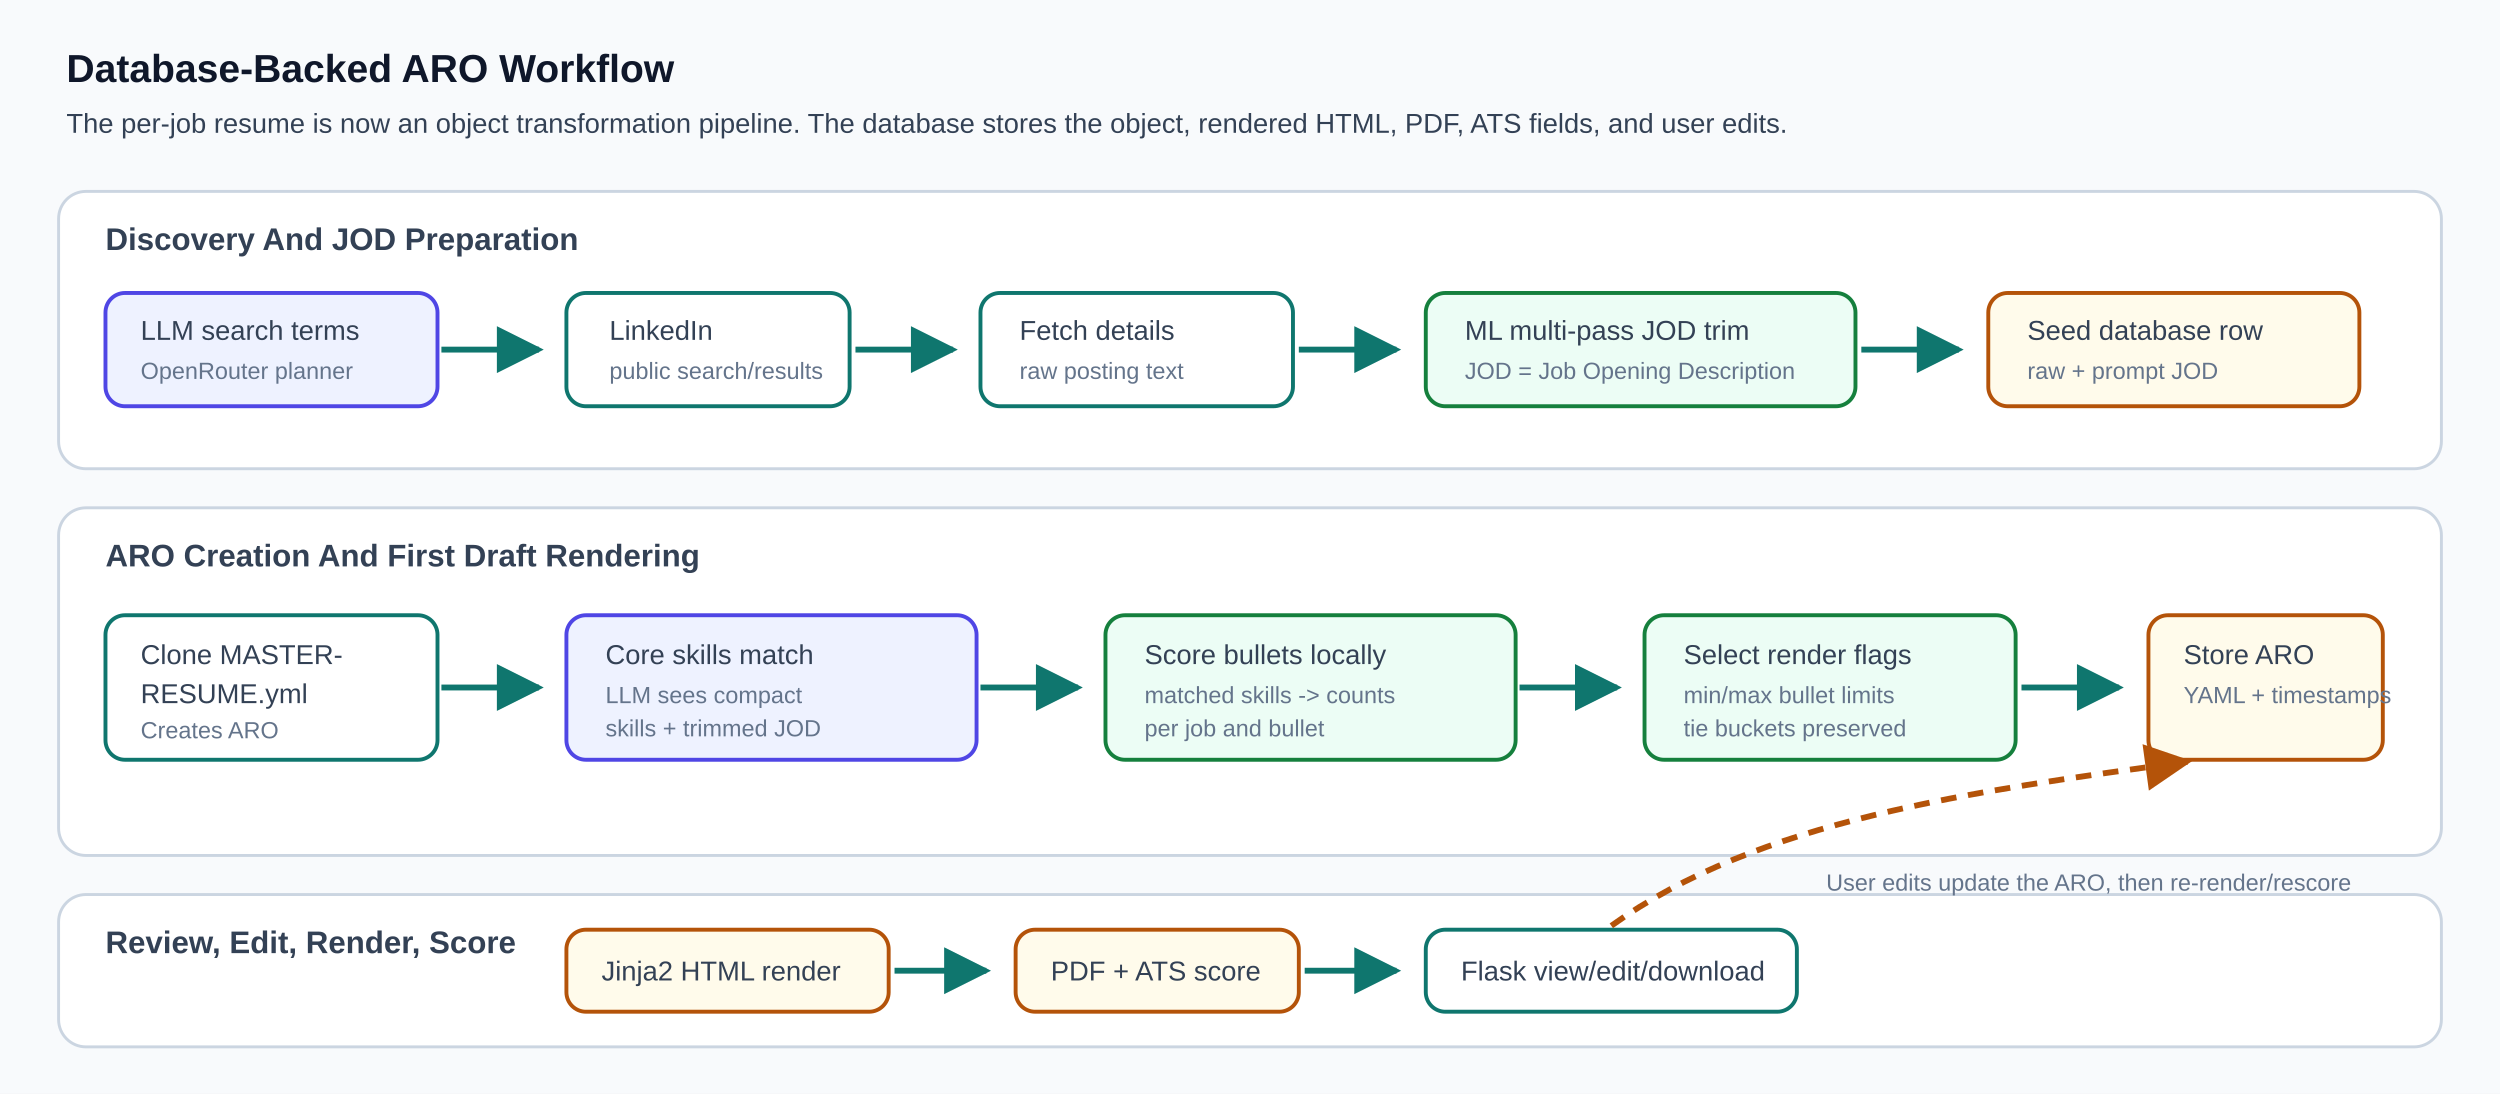
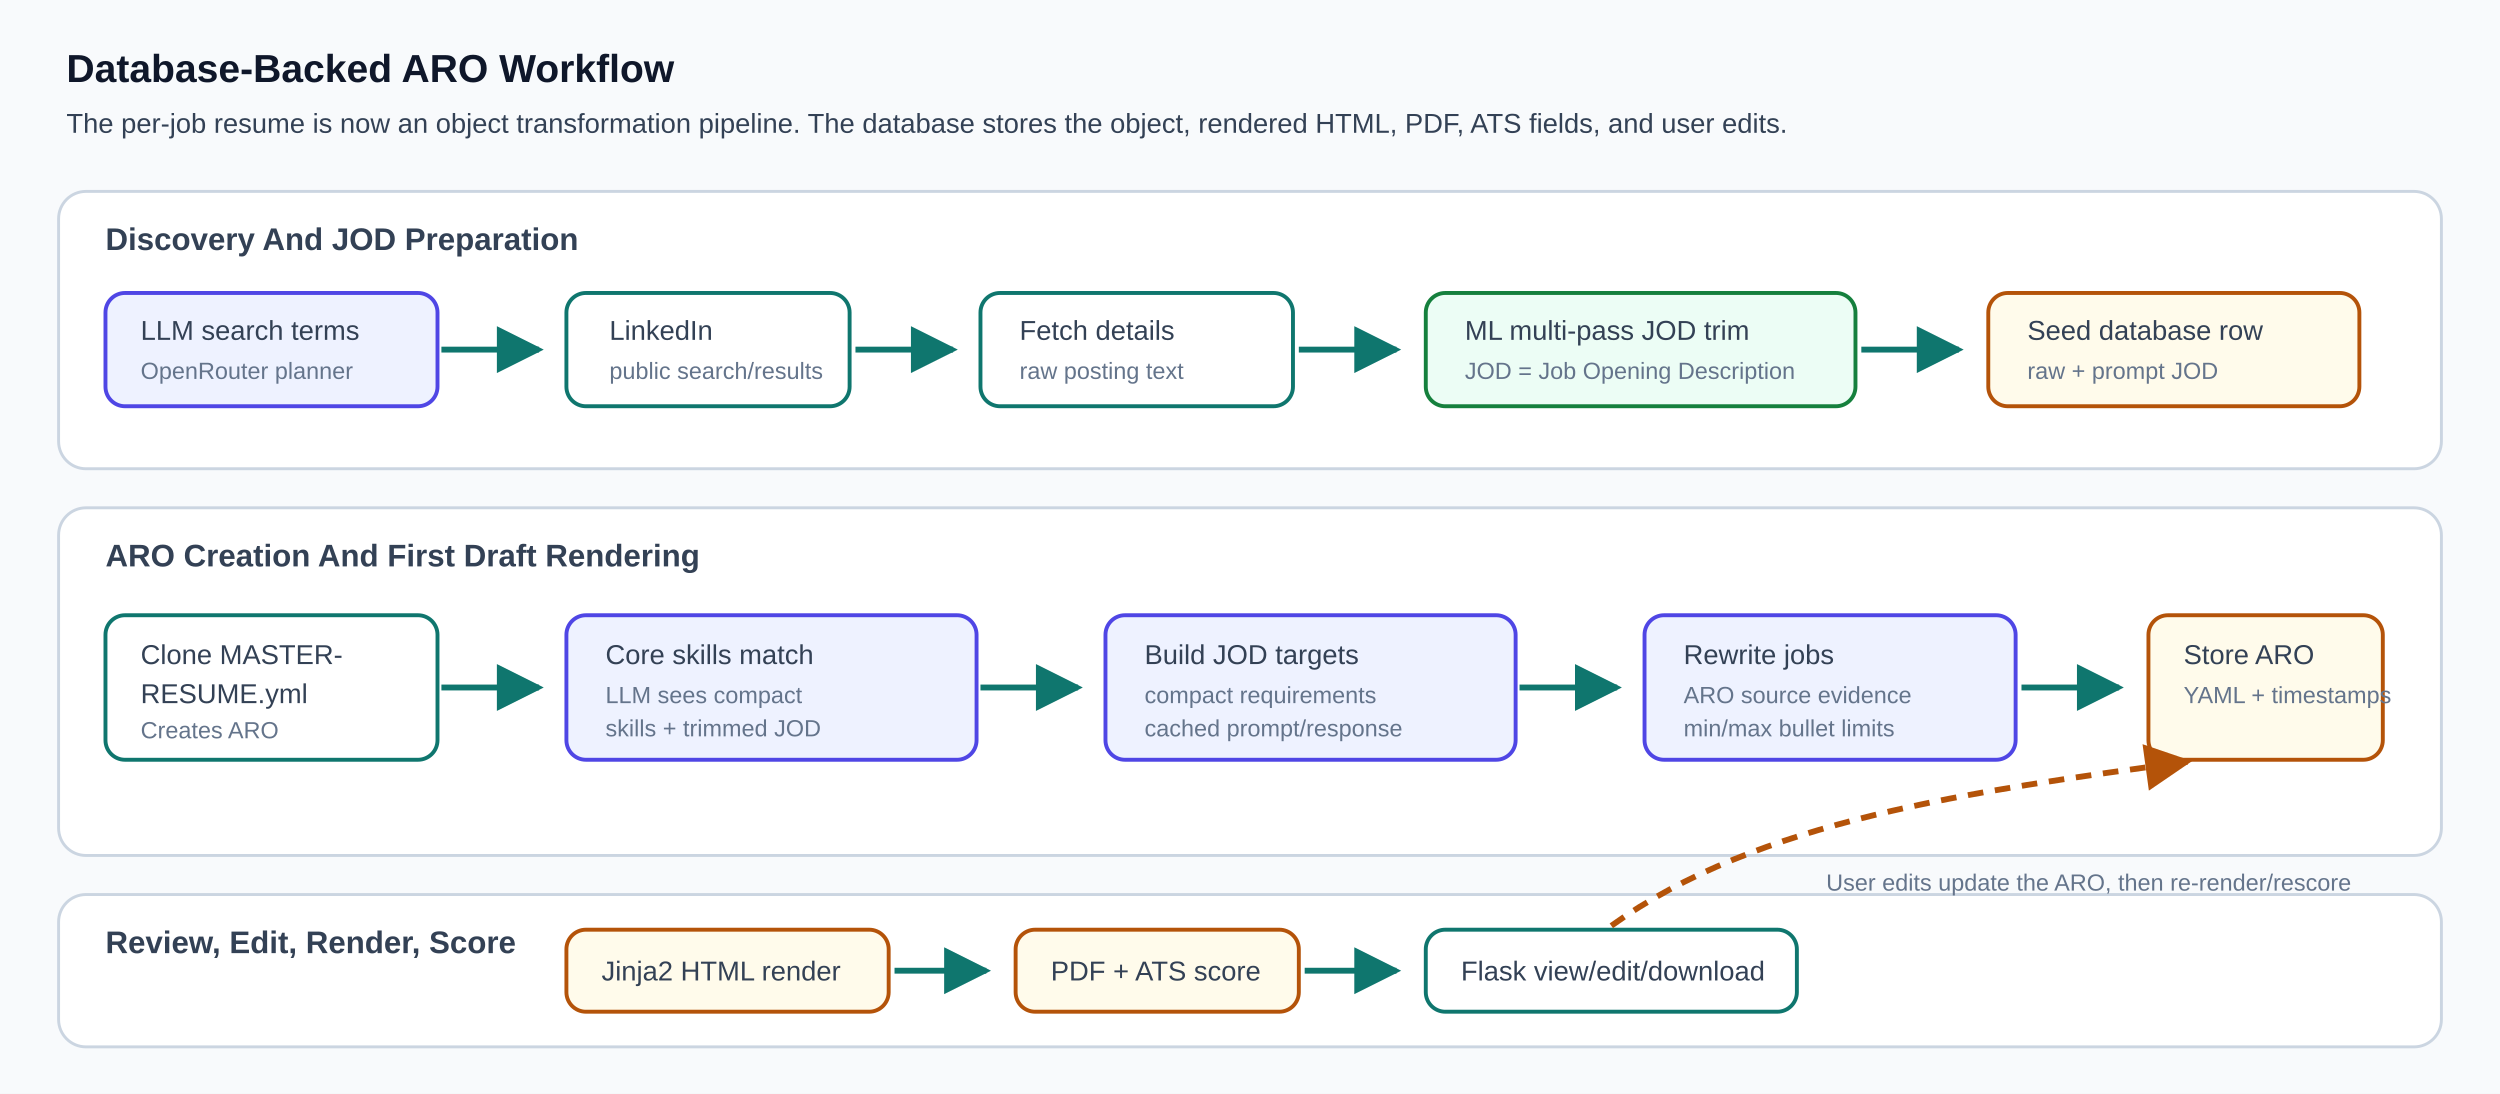
<svg xmlns="http://www.w3.org/2000/svg" width="1280" height="560" viewBox="0 0 1280 560" role="img" aria-labelledby="title desc">
  <defs>
    <style>
      .bg { fill: #f8fafc; }
      .lane { fill: #ffffff; stroke: #cbd5e1; stroke-width: 1.5; rx: 14; }
      .box { fill: #ffffff; stroke: #0f766e; stroke-width: 2; rx: 10; }
      .ai { fill: #eef2ff; stroke: #4f46e5; stroke-width: 2; rx: 10; }
      .local { fill: #ecfdf5; stroke: #15803d; stroke-width: 2; rx: 10; }
      .db { fill: #fffbeb; stroke: #b45309; stroke-width: 2; rx: 10; }
      .title { font: 700 20px Arial, sans-serif; fill: #0f172a; }
      .laneTitle { font: 700 16px Arial, sans-serif; fill: #334155; }
      .text { font: 14px Arial, sans-serif; fill: #334155; }
      .small { font: 12px Arial, sans-serif; fill: #64748b; }
      .arrow { stroke: #0f766e; stroke-width: 3; marker-end: url(#arrow); fill: none; }
      .feedback { stroke: #b45309; stroke-width: 3; marker-end: url(#amberArrow); fill: none; stroke-dasharray: 8 6; }
    </style>
    <marker id="arrow" viewBox="0 0 10 10" refX="9" refY="5" markerWidth="8" markerHeight="8" orient="auto-start-reverse">
      <path d="M 0 0 L 10 5 L 0 10 z" fill="#0f766e" />
    </marker>
    <marker id="amberArrow" viewBox="0 0 10 10" refX="9" refY="5" markerWidth="8" markerHeight="8" orient="auto-start-reverse">
      <path d="M 0 0 L 10 5 L 0 10 z" fill="#b45309" />
    </marker>
  </defs>
  <rect class="bg" x="0" y="0" width="1280" height="560" />
  <text class="title" x="34" y="42">Database-Backed ARO Workflow</text>
  <text class="text" x="34" y="68">The per-job resume is now an object transformation pipeline. The database stores the object, rendered HTML, PDF, ATS fields, and user edits.</text>
  <rect class="lane" x="30" y="98" width="1220" height="142" />
  <text class="laneTitle" x="54" y="128">Discovery And JOD Preparation</text>
  <rect class="ai" x="54" y="150" width="170" height="58" />
  <text class="text" x="72" y="174">LLM search terms</text>
  <text class="small" x="72" y="194">OpenRouter planner</text>
  <path class="arrow" d="M 226 179 L 276 179" />
  <rect class="box" x="290" y="150" width="145" height="58" />
  <text class="text" x="312" y="174">LinkedIn</text>
  <text class="small" x="312" y="194">public search/results</text>
  <path class="arrow" d="M 438 179 L 488 179" />
  <rect class="box" x="502" y="150" width="160" height="58" />
  <text class="text" x="522" y="174">Fetch details</text>
  <text class="small" x="522" y="194">raw posting text</text>
  <path class="arrow" d="M 665 179 L 715 179" />
  <rect class="local" x="730" y="150" width="220" height="58" />
  <text class="text" x="750" y="174">ML multi-pass JOD trim</text>
  <text class="small" x="750" y="194">JOD = Job Opening Description</text>
  <path class="arrow" d="M 953 179 L 1003 179" />
  <rect class="db" x="1018" y="150" width="190" height="58" />
  <text class="text" x="1038" y="174">Seed database row</text>
  <text class="small" x="1038" y="194">raw + prompt JOD</text>
  <rect class="lane" x="30" y="260" width="1220" height="178" />
  <text class="laneTitle" x="54" y="290">ARO Creation And First Draft Rendering</text>
  <rect class="box" x="54" y="315" width="170" height="74" />
  <text class="text" x="72" y="340">Clone MASTER-</text>
  <text class="text" x="72" y="360">RESUME.yml</text>
  <text class="small" x="72" y="378">Creates ARO</text>
  <path class="arrow" d="M 226 352 L 276 352" />
  <rect class="ai" x="290" y="315" width="210" height="74" />
  <text class="text" x="310" y="340">Core skills match</text>
  <text class="small" x="310" y="360">LLM sees compact</text>
  <text class="small" x="310" y="377">skills + trimmed JOD</text>
  <path class="arrow" d="M 502 352 L 552 352" />
-   <rect class="local" x="566" y="315" width="210" height="74" />
-   <text class="text" x="586" y="340">Score bullets locally</text>
-   <text class="small" x="586" y="360">matched skills -&gt; counts</text>
-   <text class="small" x="586" y="377">per job and bullet</text>
+   <rect class="ai" x="566" y="315" width="210" height="74" />
+   <text class="text" x="586" y="340">Build JOD targets</text>
+   <text class="small" x="586" y="360">compact requirements</text>
+   <text class="small" x="586" y="377">cached prompt/response</text>
  <path class="arrow" d="M 778 352 L 828 352" />
-   <rect class="local" x="842" y="315" width="190" height="74" />
-   <text class="text" x="862" y="340">Select render flags</text>
-   <text class="small" x="862" y="360">min/max bullet limits</text>
-   <text class="small" x="862" y="377">tie buckets preserved</text>
+   <rect class="ai" x="842" y="315" width="190" height="74" />
+   <text class="text" x="862" y="340">Rewrite jobs</text>
+   <text class="small" x="862" y="360">ARO source evidence</text>
+   <text class="small" x="862" y="377">min/max bullet limits</text>
  <path class="arrow" d="M 1035 352 L 1085 352" />
  <rect class="db" x="1100" y="315" width="120" height="74" />
  <text class="text" x="1118" y="340">Store ARO</text>
  <text class="small" x="1118" y="360">YAML + timestamps</text>
  <rect class="lane" x="30" y="458" width="1220" height="78" />
  <text class="laneTitle" x="54" y="488">Review, Edit, Render, Score</text>
  <rect class="db" x="290" y="476" width="165" height="42" />
  <text class="text" x="308" y="502">Jinja2 HTML render</text>
  <path class="arrow" d="M 458 497 L 505 497" />
  <rect class="db" x="520" y="476" width="145" height="42" />
  <text class="text" x="538" y="502">PDF + ATS score</text>
  <path class="arrow" d="M 668 497 L 715 497" />
  <rect class="box" x="730" y="476" width="190" height="42" />
  <text class="text" x="748" y="502">Flask view/edit/download</text>
  <path class="feedback" d="M 825 474 C 900 420 1010 405 1120 390" />
  <text class="small" x="935" y="456">User edits update the ARO, then re-render/rescore</text>
</svg>
